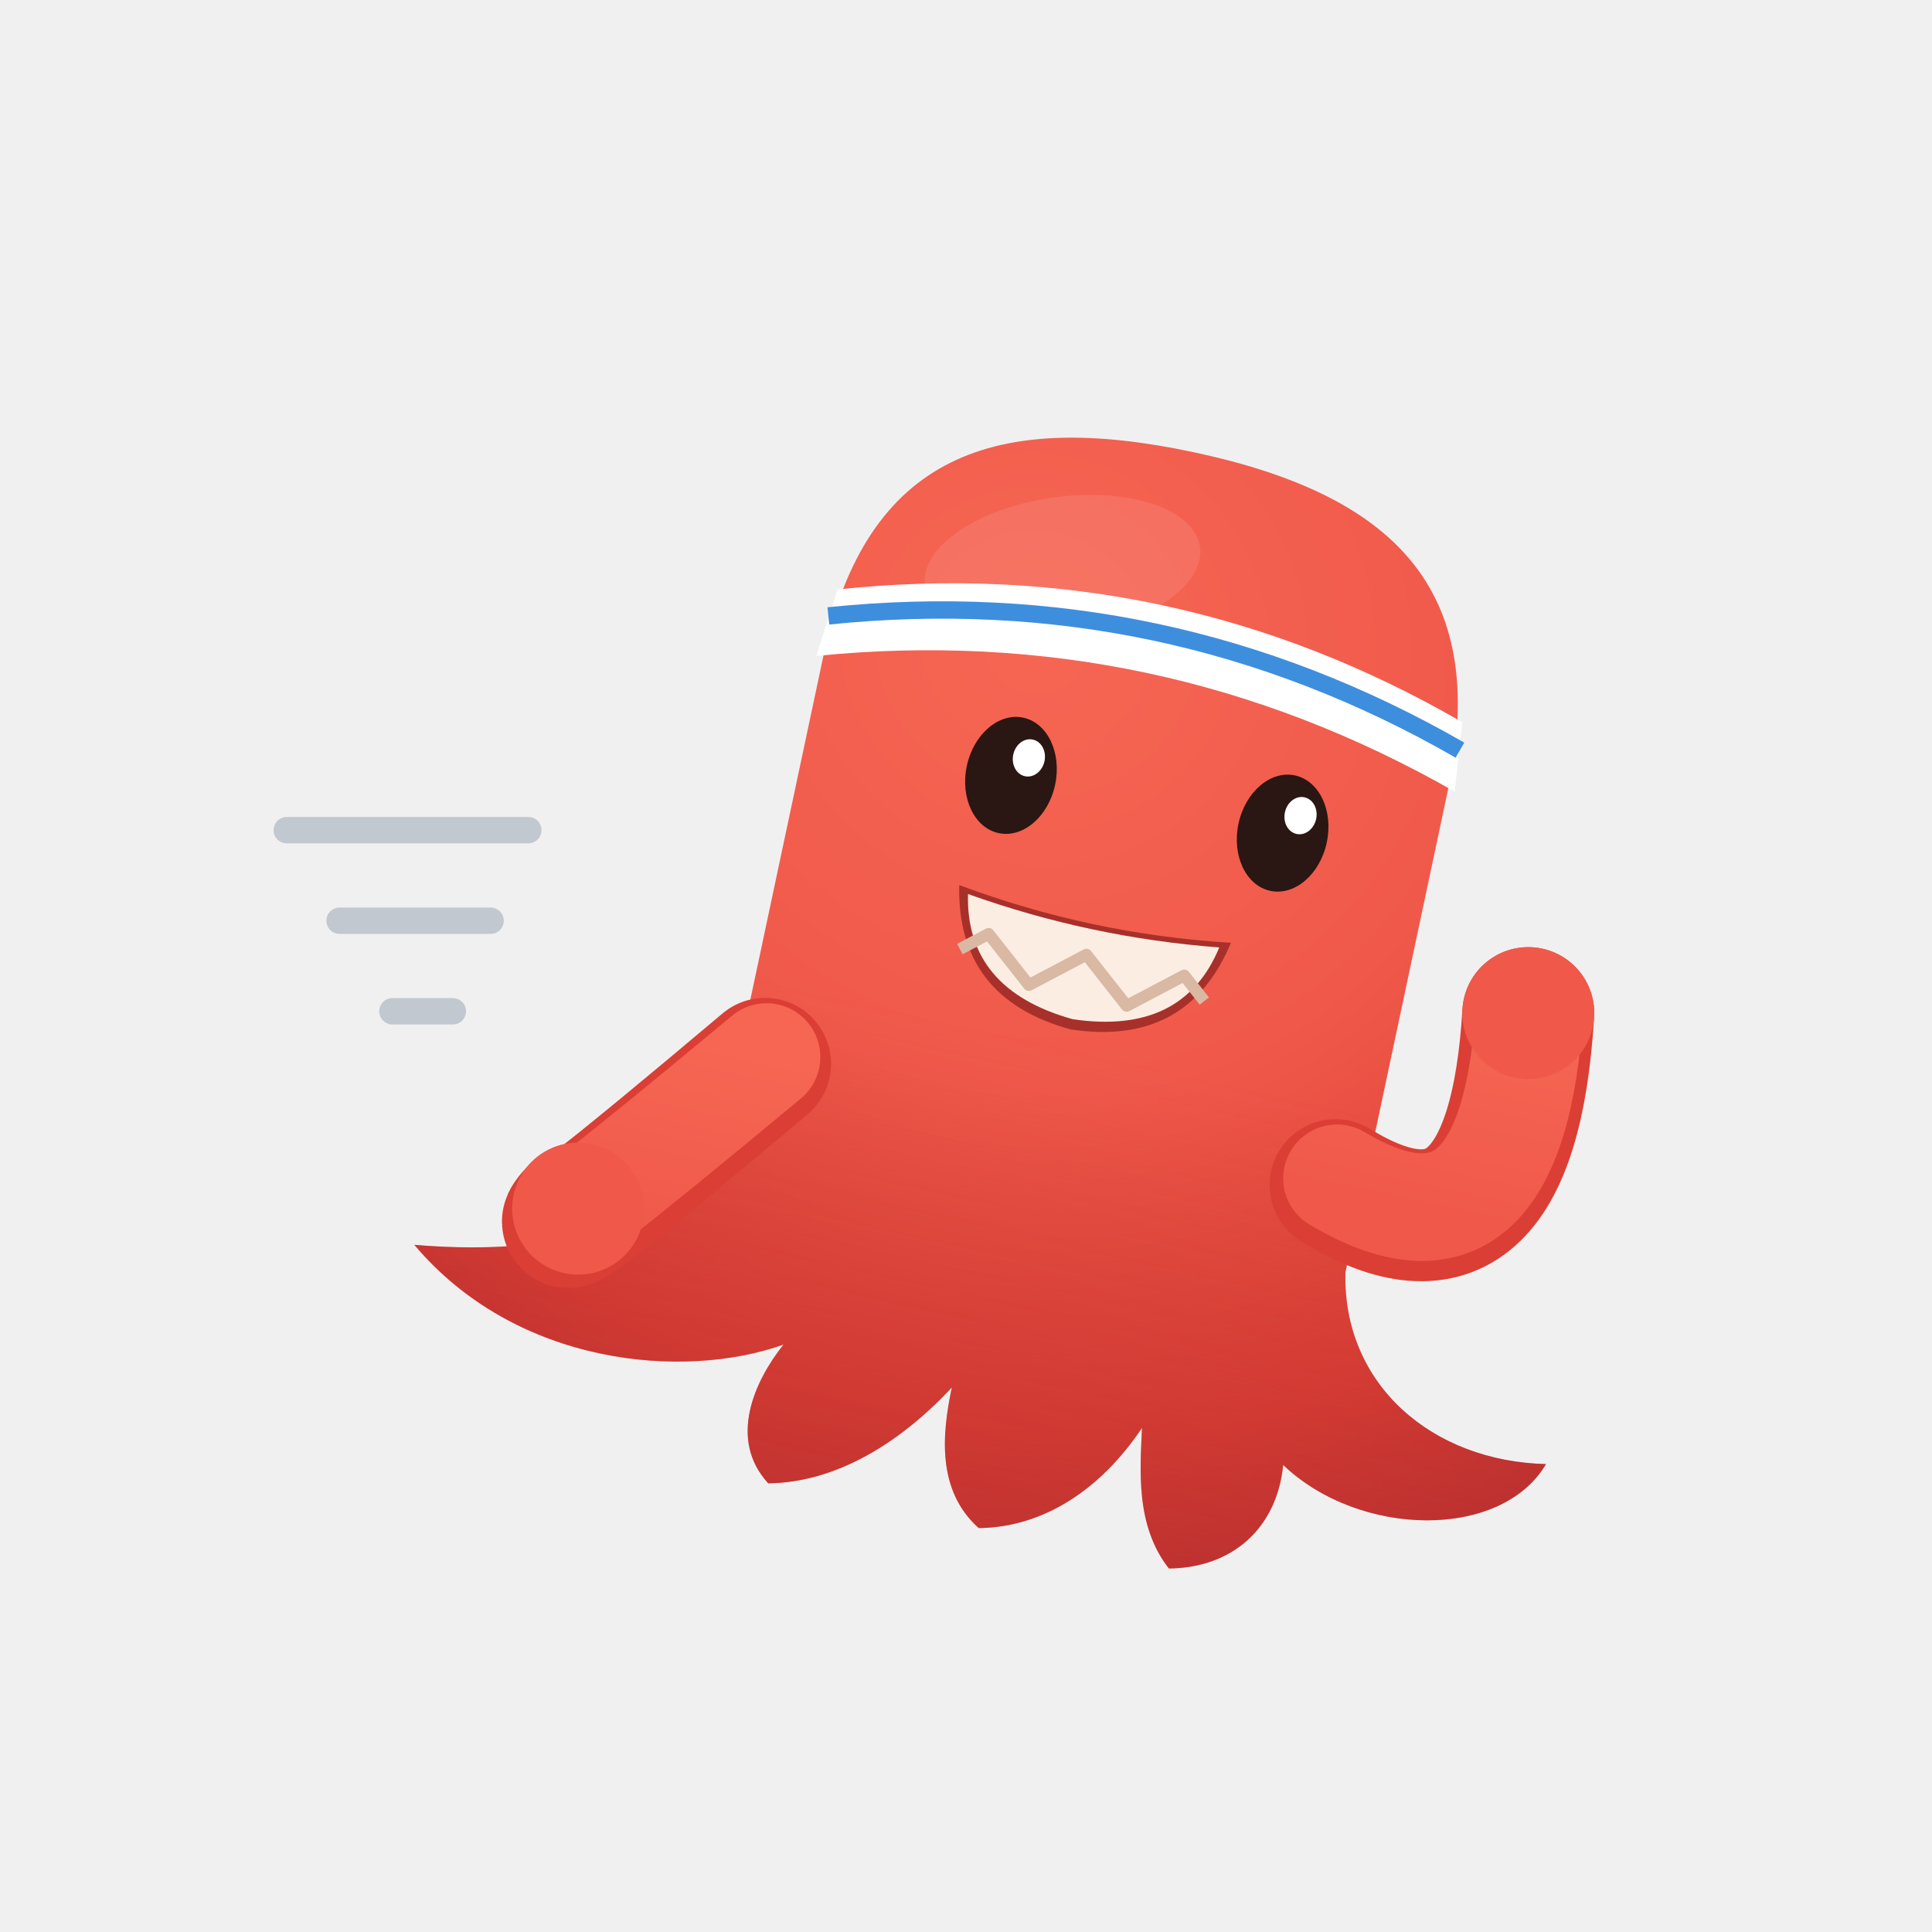
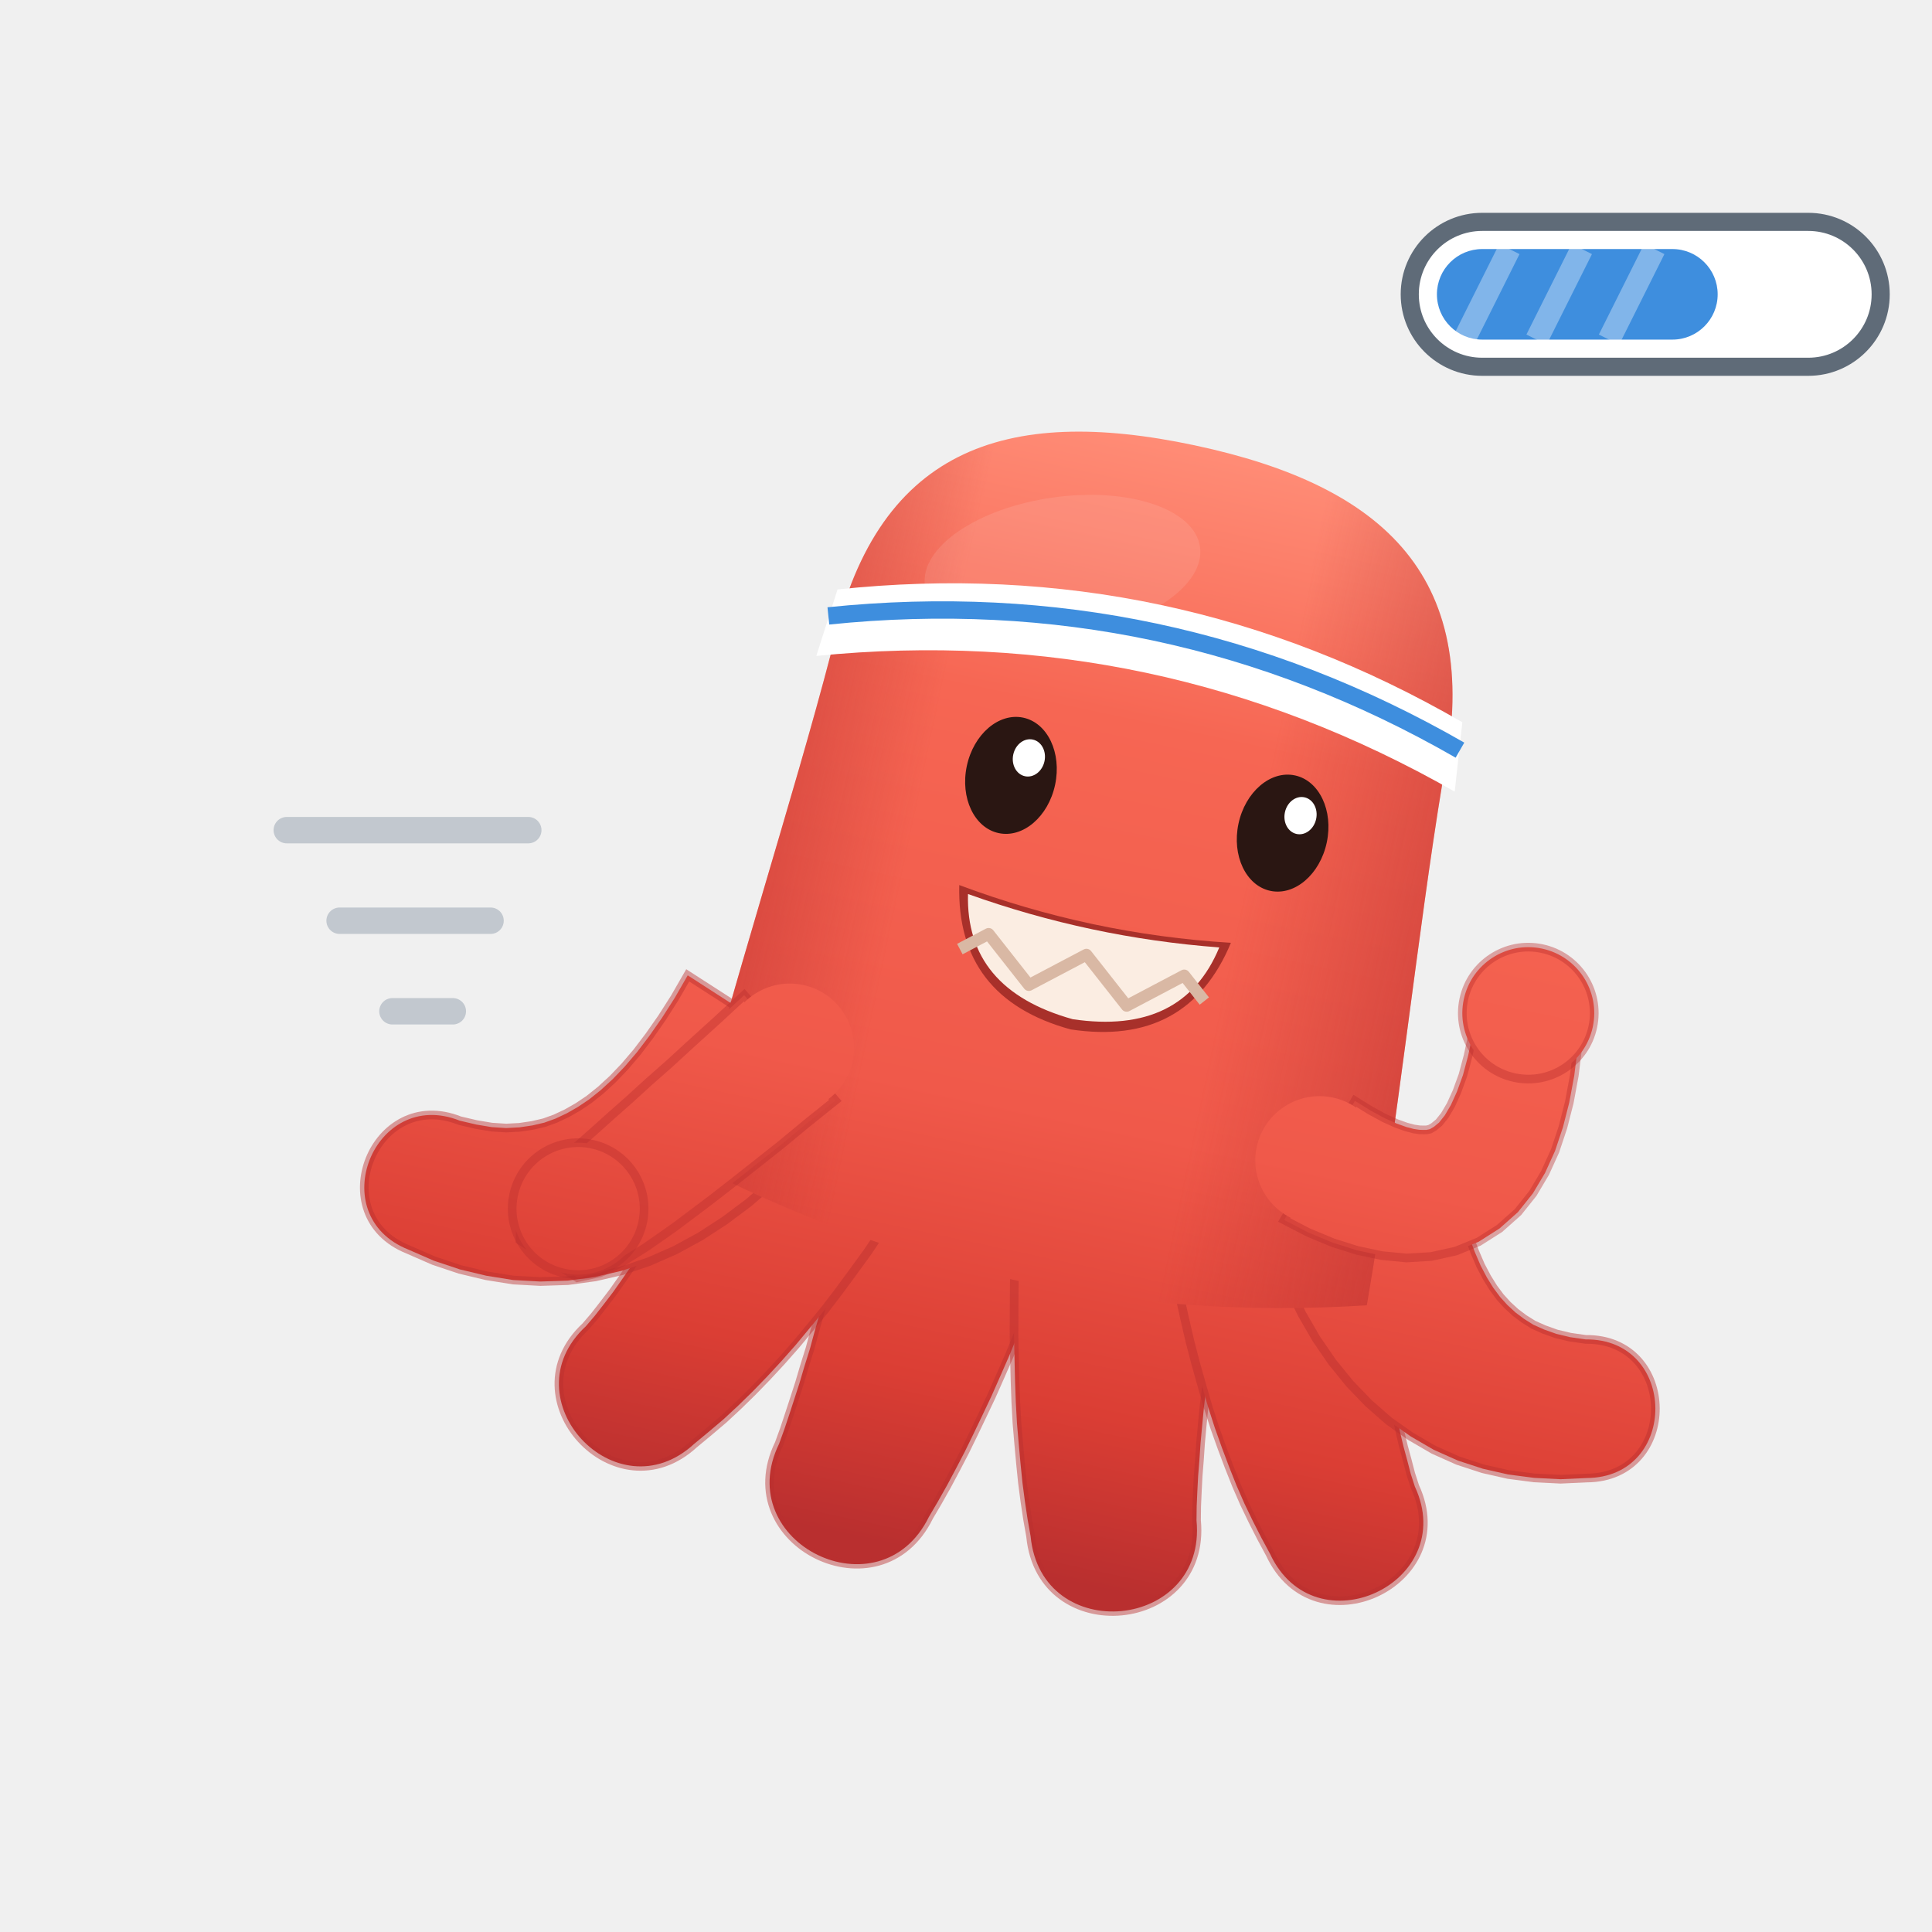
<svg xmlns="http://www.w3.org/2000/svg" viewBox="0 0 512 512" width="512" height="512">
  <defs>
-     <radialGradient id="bodyGrad" cx="0.42" cy="0.2" r="0.9">
-       <stop offset="0" stop-color="#F66653" />
-       <stop offset="0.45" stop-color="#F0594A" />
-       <stop offset="0.8" stop-color="#DB3E34" />
+     <linearGradient id="octoGrad" gradientUnits="userSpaceOnUse" x1="0" y1="-160" x2="0" y2="168">
+       <stop offset="0" stop-color="#FF8C76" />
+       <stop offset="0.25" stop-color="#F66653" />
+       <stop offset="0.6" stop-color="#F0594A" />
+       <stop offset="0.85" stop-color="#DB3E34" />
      <stop offset="1" stop-color="#B92F2F" />
-     </radialGradient>
-     <linearGradient id="hemShade" x1="0" y1="0" x2="0" y2="1">
-       <stop offset="0.55" stop-color="#B92F2F" stop-opacity="0" />
-       <stop offset="1" stop-color="#B92F2F" stop-opacity=".45" />
    </linearGradient>
-     <linearGradient id="armGrad" x1="0" y1="0" x2="0" y2="1">
-       <stop offset="0" stop-color="#F66653" />
-       <stop offset="1" stop-color="#F0594A" />
+     <linearGradient id="sideShade" x1="0" y1="0" x2="1" y2="0">
+       <stop offset="0" stop-color="#B92F2F" stop-opacity=".45" />
+       <stop offset="0.22" stop-color="#B92F2F" stop-opacity="0" />
+       <stop offset="0.7" stop-color="#B92F2F" stop-opacity="0" />
+       <stop offset="1" stop-color="#B92F2F" stop-opacity=".5" />
    </linearGradient>
  </defs>
  <path d="M 76 220 L 140 220" stroke="#AEB7C1" stroke-width="7" stroke-linecap="round" opacity=".7" />
  <path d="M 90 244 L 130 244" stroke="#AEB7C1" stroke-width="7" stroke-linecap="round" opacity=".7" />
  <path d="M 104 268 L 120 268" stroke="#AEB7C1" stroke-width="7" stroke-linecap="round" opacity=".7" />
  <g transform="translate(286 262) rotate(12) scale(0.92 0.92)">
-     <path d="M -92 64   L -92 -78 C -92 -138 -58 -158 0 -158 C 58 -158 92 -138 92 -78 L 92 64   C 98 96 128 112 160 106 C 152 130 112 138 86 122   C 88 140 78 154 60 158 C 48 148 46 132 44 120   C 36 140 22 154 4 158 C -10 150 -12 134 -12 120   C -24 140 -40 154 -58 158 C -72 148 -68 130 -62 118   C -88 134 -136 140 -172 112 C -140 108 -102 96 -92 64 Z" fill="url(#bodyGrad)" />
-     <path d="M -92 64   L -92 -78 C -92 -138 -58 -158 0 -158 C 58 -158 92 -138 92 -78 L 92 64   C 98 96 128 112 160 106 C 152 130 112 138 86 122   C 88 140 78 154 60 158 C 48 148 46 132 44 120   C 36 140 22 154 4 158 C -10 150 -12 134 -12 120   C -24 140 -40 154 -58 158 C -72 148 -68 130 -62 118   C -88 134 -136 140 -172 112 C -140 108 -102 96 -92 64 Z" fill="url(#hemShade)" />
+     <path d="M -52.0 38.2 L -52.0 46.0 L -52.0 53.5 L -52.1 60.8 L -52.2 67.9 L -52.3 74.9 L -52.5 81.6 L -52.7 88.1 L -53.0 94.4 L -53.3 100.5 L -53.6 106.4 L -54.0 112.1 L -54.3 117.6 L -54.8 122.9 L -55.2 128.0 L -55.7 132.8 L -56.2 137.5 L -56.7 141.9 L -57.3 146.2 C -65.0 177.1 -18.5 188.8 -10.7 157.8 L -9.1 153.0 L -7.5 147.9 L -6.0 142.7 L -4.5 137.3 L -3.1 131.7 L -1.7 125.9 L -0.3 120.0 L 1.0 113.8 L 2.3 107.5 L 3.5 100.9 L 4.7 94.2 L 5.9 87.3 L 7.0 80.2 L 8.0 72.9 L 9.1 65.4 L 10.1 57.7 L 11.0 49.8 L 12.0 41.8 Z" fill="url(#octoGrad)" stroke="#B92F2F" stroke-width="2.5" stroke-opacity=".45" />
+     <path d="M -7.9 42.7 L -6.7 50.7 L -5.6 58.6 L -4.3 66.3 L -3.1 73.7 L -1.8 81.0 L -0.4 88.1 L 1.0 94.9 L 2.4 101.6 L 3.9 108.0 L 5.4 114.3 L 6.9 120.3 L 8.5 126.2 L 10.2 131.8 L 11.9 137.3 L 13.6 142.6 L 15.4 147.7 L 17.2 152.5 L 19.1 157.2 C 28.7 187.7 74.5 173.2 64.9 142.8 L 64.1 138.8 L 63.4 134.6 L 62.7 130.2 L 62.1 125.6 L 61.4 120.7 L 60.8 115.6 L 60.2 110.3 L 59.7 104.7 L 59.1 99.0 L 58.6 93.0 L 58.2 86.8 L 57.7 80.4 L 57.4 73.8 L 57.0 66.9 L 56.7 59.8 L 56.4 52.6 L 56.1 45.1 L 55.9 37.3 Z" fill="url(#octoGrad)" stroke="#B92F2F" stroke-width="2.5" stroke-opacity=".45" />
+     <path d="M -88.0 28.1 L -89.5 35.3 L -91.0 42.3 L -92.5 49.1 L -94.1 55.6 L -95.7 62.0 L -97.4 68.1 L -99.1 74.0 L -100.7 79.7 L -102.5 85.2 L -104.2 90.5 L -106.0 95.5 L -107.8 100.3 L -109.6 105.0 L -111.4 109.3 L -113.2 113.5 L -115.1 117.5 L -116.9 121.2 L -118.8 124.7 C -136.4 149.7 -98.9 176.3 -81.2 151.3 L -77.8 147.0 L -74.4 142.6 L -71.1 137.9 L -67.9 133.1 L -64.7 128.0 L -61.6 122.8 L -58.5 117.3 L -55.5 111.6 L -52.5 105.8 L -49.6 99.7 L -46.8 93.5 L -43.9 87.0 L -41.2 80.3 L -38.5 73.4 L -35.8 66.4 L -33.2 59.1 L -30.6 51.6 L -28.0 43.9 Z" fill="url(#octoGrad)" stroke="#B92F2F" stroke-width="2.5" stroke-opacity=".45" />
+     <path d="M 32.3 45.0 L 35.1 52.4 L 37.9 59.6 L 40.7 66.7 L 43.6 73.5 L 46.5 80.1 L 49.4 86.5 L 52.3 92.7 L 55.3 98.7 L 58.4 104.6 L 61.4 110.2 L 64.5 115.6 L 67.7 120.8 L 70.9 125.8 L 74.1 130.6 L 77.4 135.2 L 80.8 139.6 L 84.2 143.8 L 87.6 147.8 C 106.0 172.3 142.8 144.7 124.4 120.2 L 122.5 116.9 L 120.7 113.3 L 118.8 109.6 L 116.9 105.6 L 115.1 101.4 L 113.2 97.0 L 111.3 92.4 L 109.5 87.5 L 107.6 82.4 L 105.8 77.2 L 104.0 71.6 L 102.2 65.9 L 100.4 60.0 L 98.6 53.8 L 96.8 47.4 L 95.1 40.8 L 93.4 34.0 L 91.7 27.0 Z" fill="url(#octoGrad)" stroke="#B92F2F" stroke-width="2.5" stroke-opacity=".45" />
+     <path d="M -111.1 19.7 L -113.4 26.8 L -115.8 33.2 L -118.3 39.1 L -120.8 44.4 L -123.4 49.2 L -126.0 53.4 L -128.7 57.2 L -131.4 60.5 L -134.1 63.3 L -136.9 65.8 L -139.8 68.0 L -142.7 69.8 L -145.9 71.3 L -149.4 72.6 L -153.1 73.6 L -157.2 74.2 L -161.7 74.4 L -166.6 74.3 C -192.8 69.8 -199.6 109.2 -173.4 113.7 L -165.6 115.3 L -157.7 116.2 L -149.9 116.4 L -142.0 116.0 L -134.3 114.8 L -126.6 112.9 L -119.1 110.2 L -111.8 106.8 L -104.9 102.7 L -98.2 97.9 L -91.9 92.5 L -86.0 86.6 L -80.3 80.1 L -75.0 73.1 L -70.1 65.6 L -65.4 57.6 L -61.0 49.2 L -56.9 40.3 Z" fill="url(#octoGrad)" stroke="#B92F2F" stroke-width="2.5" stroke-opacity=".45" />
+     <path d="M 59.1 40.8 L 63.2 49.2 L 67.6 57.2 L 72.2 64.7 L 77.1 71.8 L 82.3 78.4 L 87.8 84.5 L 93.7 90.1 L 99.9 95.1 L 106.4 99.5 L 113.2 103.3 L 120.2 106.3 L 127.5 108.7 L 135.0 110.3 L 142.5 111.1 L 150.0 111.2 L 157.5 110.6 L 165.0 109.4 L 172.3 107.5 C 198.3 101.8 189.6 62.7 163.7 68.5 L 159.2 68.8 L 155.1 68.7 L 151.4 68.2 L 148.1 67.5 L 145.1 66.4 L 142.3 65.1 L 139.6 63.5 L 137.1 61.7 L 134.6 59.5 L 132.2 57.0 L 129.7 54.0 L 127.3 50.6 L 124.8 46.7 L 122.3 42.3 L 119.9 37.4 L 117.5 31.9 L 115.2 25.8 L 112.9 19.2 Z" fill="url(#octoGrad)" stroke="#B92F2F" stroke-width="2.5" stroke-opacity=".45" />
+     <path d="M -100 72 C -98 20 -92 -36 -90 -80 C -90 -140 -56 -160 0 -160   C 56 -160 90 -140 90 -80 C 92 -36 98 20 100 72 Q 0 100 -100 72 Z" fill="url(#octoGrad)" />
+     <path d="M -100 72 C -98 20 -92 -36 -90 -80 C -90 -140 -56 -160 0 -160   C 56 -160 90 -140 90 -80 C 92 -36 98 20 100 72 Q 0 100 -100 72 Z" fill="url(#sideShade)" />
    <ellipse cx="-30" cy="-118" rx="40" ry="20" fill="#fff" opacity=".10" transform="rotate(-20 -30 -118)" />
    <ellipse cx="-32" cy="-56" rx="13" ry="17" fill="#2A1612" />
    <ellipse cx="-28" cy="-62" rx="4.6" ry="5.4" fill="#FFFFFF" />
    <ellipse cx="48" cy="-56" rx="13" ry="17" fill="#2A1612" />
    <ellipse cx="52" cy="-62" rx="4.6" ry="5.4" fill="#FFFFFF" />
    <path d="M -40 -22 Q 0 -16 40 -22 Q 34 10 0 12 Q -34 10 -40 -22 Z" fill="#A8302A" />
    <path d="M -37 -20 Q 0 -15 37 -20 Q 32 7 0 9 Q -32 7 -37 -20 Z" fill="#FBEDE2" />
    <path d="M -36 -4 L -28.8 -10 L -21.6 -4 L -14.4 2 L -7.2 -4 L 0 -10 L 7.2 -4 L 14.4 2 L 21.6 -4 L 28.8 -10 L 36 -4" fill="none" stroke="#D9B8A4" stroke-width="3.4" stroke-linejoin="round" />
    <path d="M -92 -98 Q 0 -128 92 -98 L 94 -78 Q 0 -108 -94 -78 Z" fill="#fff" />
    <path d="M -93 -90 Q 0 -120 93 -90" stroke="#3E8EDE" stroke-width="5" fill="none" />
-     <path d="M 84 40 Q 140 60 128 -20" fill="none" stroke="#DB3E34" stroke-width="38" stroke-linecap="round" />
-     <path d="M 84 38 Q 140 57 128 -22" fill="none" stroke="url(#armGrad)" stroke-width="31" stroke-linecap="round" />
-     <circle cx="128" cy="-20" r="19" fill="#F0594A" />
-     <path d="M -84 40 Q -140 112 -128 92" fill="none" stroke="#DB3E34" stroke-width="38" stroke-linecap="round" />
-     <path d="M -84 38 Q -140 109 -128 90" fill="none" stroke="url(#armGrad)" stroke-width="31" stroke-linecap="round" />
-     <circle cx="-128" cy="92" r="19" fill="#F0594A" />
+     <path d="M 71.6 52.9 L 79.2 55.0 L 86.7 56.4 L 94.0 57.1 L 101.2 57.1 L 108.3 56.3 L 115.2 54.4 L 121.8 51.4 L 127.7 47.4 L 132.8 42.4 L 137.0 36.7 L 140.1 30.5 L 142.3 24.0 L 143.8 17.2 L 144.6 10.1 L 144.9 2.7 L 144.7 -5.1 L 144.0 -13.2 L 142.9 -21.8 C 140.5 -41.6 110.7 -38.0 113.1 -18.2 L 113.6 -10.9 L 113.6 -4.4 L 113.3 1.4 L 112.6 6.4 L 111.7 10.5 L 110.6 13.8 L 109.4 16.2 L 108.2 17.7 L 107.2 18.6 L 106.3 19.0 L 105.4 19.2 L 104.3 19.4 L 102.7 19.5 L 100.5 19.4 L 97.5 19.0 L 93.8 18.2 L 89.4 16.9 L 84.4 15.1 Z" fill="url(#octoGrad)" stroke="#B92F2F" stroke-width="2.5" stroke-opacity=".4" />
+     <circle cx="78" cy="34" r="18.5" fill="url(#octoGrad)" />
+     <circle cx="128" cy="-20" r="19" fill="url(#octoGrad)" stroke="#B92F2F" stroke-width="2.5" stroke-opacity=".4" />
+     <path d="M -94.0 21.9 L -100.0 30.4 L -105.7 38.3 L -110.9 45.6 L -115.8 52.2 L -120.1 58.2 L -124.1 63.6 L -127.6 68.4 L -130.7 72.6 L -133.3 76.1 L -135.4 78.9 L -136.9 81.0 L -137.8 82.2 L -137.4 82.3 L -133.1 80.6 L -115.8 87.4 L -113.8 97.7 L -114.4 99.1 L -114.3 98.2 C -106.1 80.0 -133.5 67.7 -141.7 85.8 L -143.2 88.8 L -144.5 92.8 L -142.5 104.4 L -124.1 111.5 L -118.1 108.8 L -115.1 106.7 L -112.5 104.5 L -109.8 101.9 L -106.7 98.9 L -103.4 95.4 L -99.6 91.3 L -95.5 86.6 L -90.9 81.3 L -86.0 75.5 L -80.6 69.0 L -74.8 62.0 L -68.7 54.3 L -62.0 46.1 Z" fill="url(#octoGrad)" stroke="#B92F2F" stroke-width="2.5" stroke-opacity=".4" />
+     <circle cx="-78" cy="34" r="18.5" fill="url(#octoGrad)" />
+     <circle cx="-128" cy="92" r="19" fill="url(#octoGrad)" stroke="#B92F2F" stroke-width="2.5" stroke-opacity=".4" />
+   </g>
+   <g transform="translate(436 78) scale(1.2)">
+     <rect x="-52" y="-16" width="104" height="32" rx="16" fill="#fff" stroke="#5F6B78" stroke-width="4" />
+     <rect x="-46" y="-10" width="62" height="20" rx="10" fill="#3E8EDE" />
+     <path d="M -30 -10 l -10 20 M -14 -10 l -10 20 M 2 -10 l -10 20" stroke="#fff" stroke-width="5" opacity=".35" />
  </g>
</svg>
